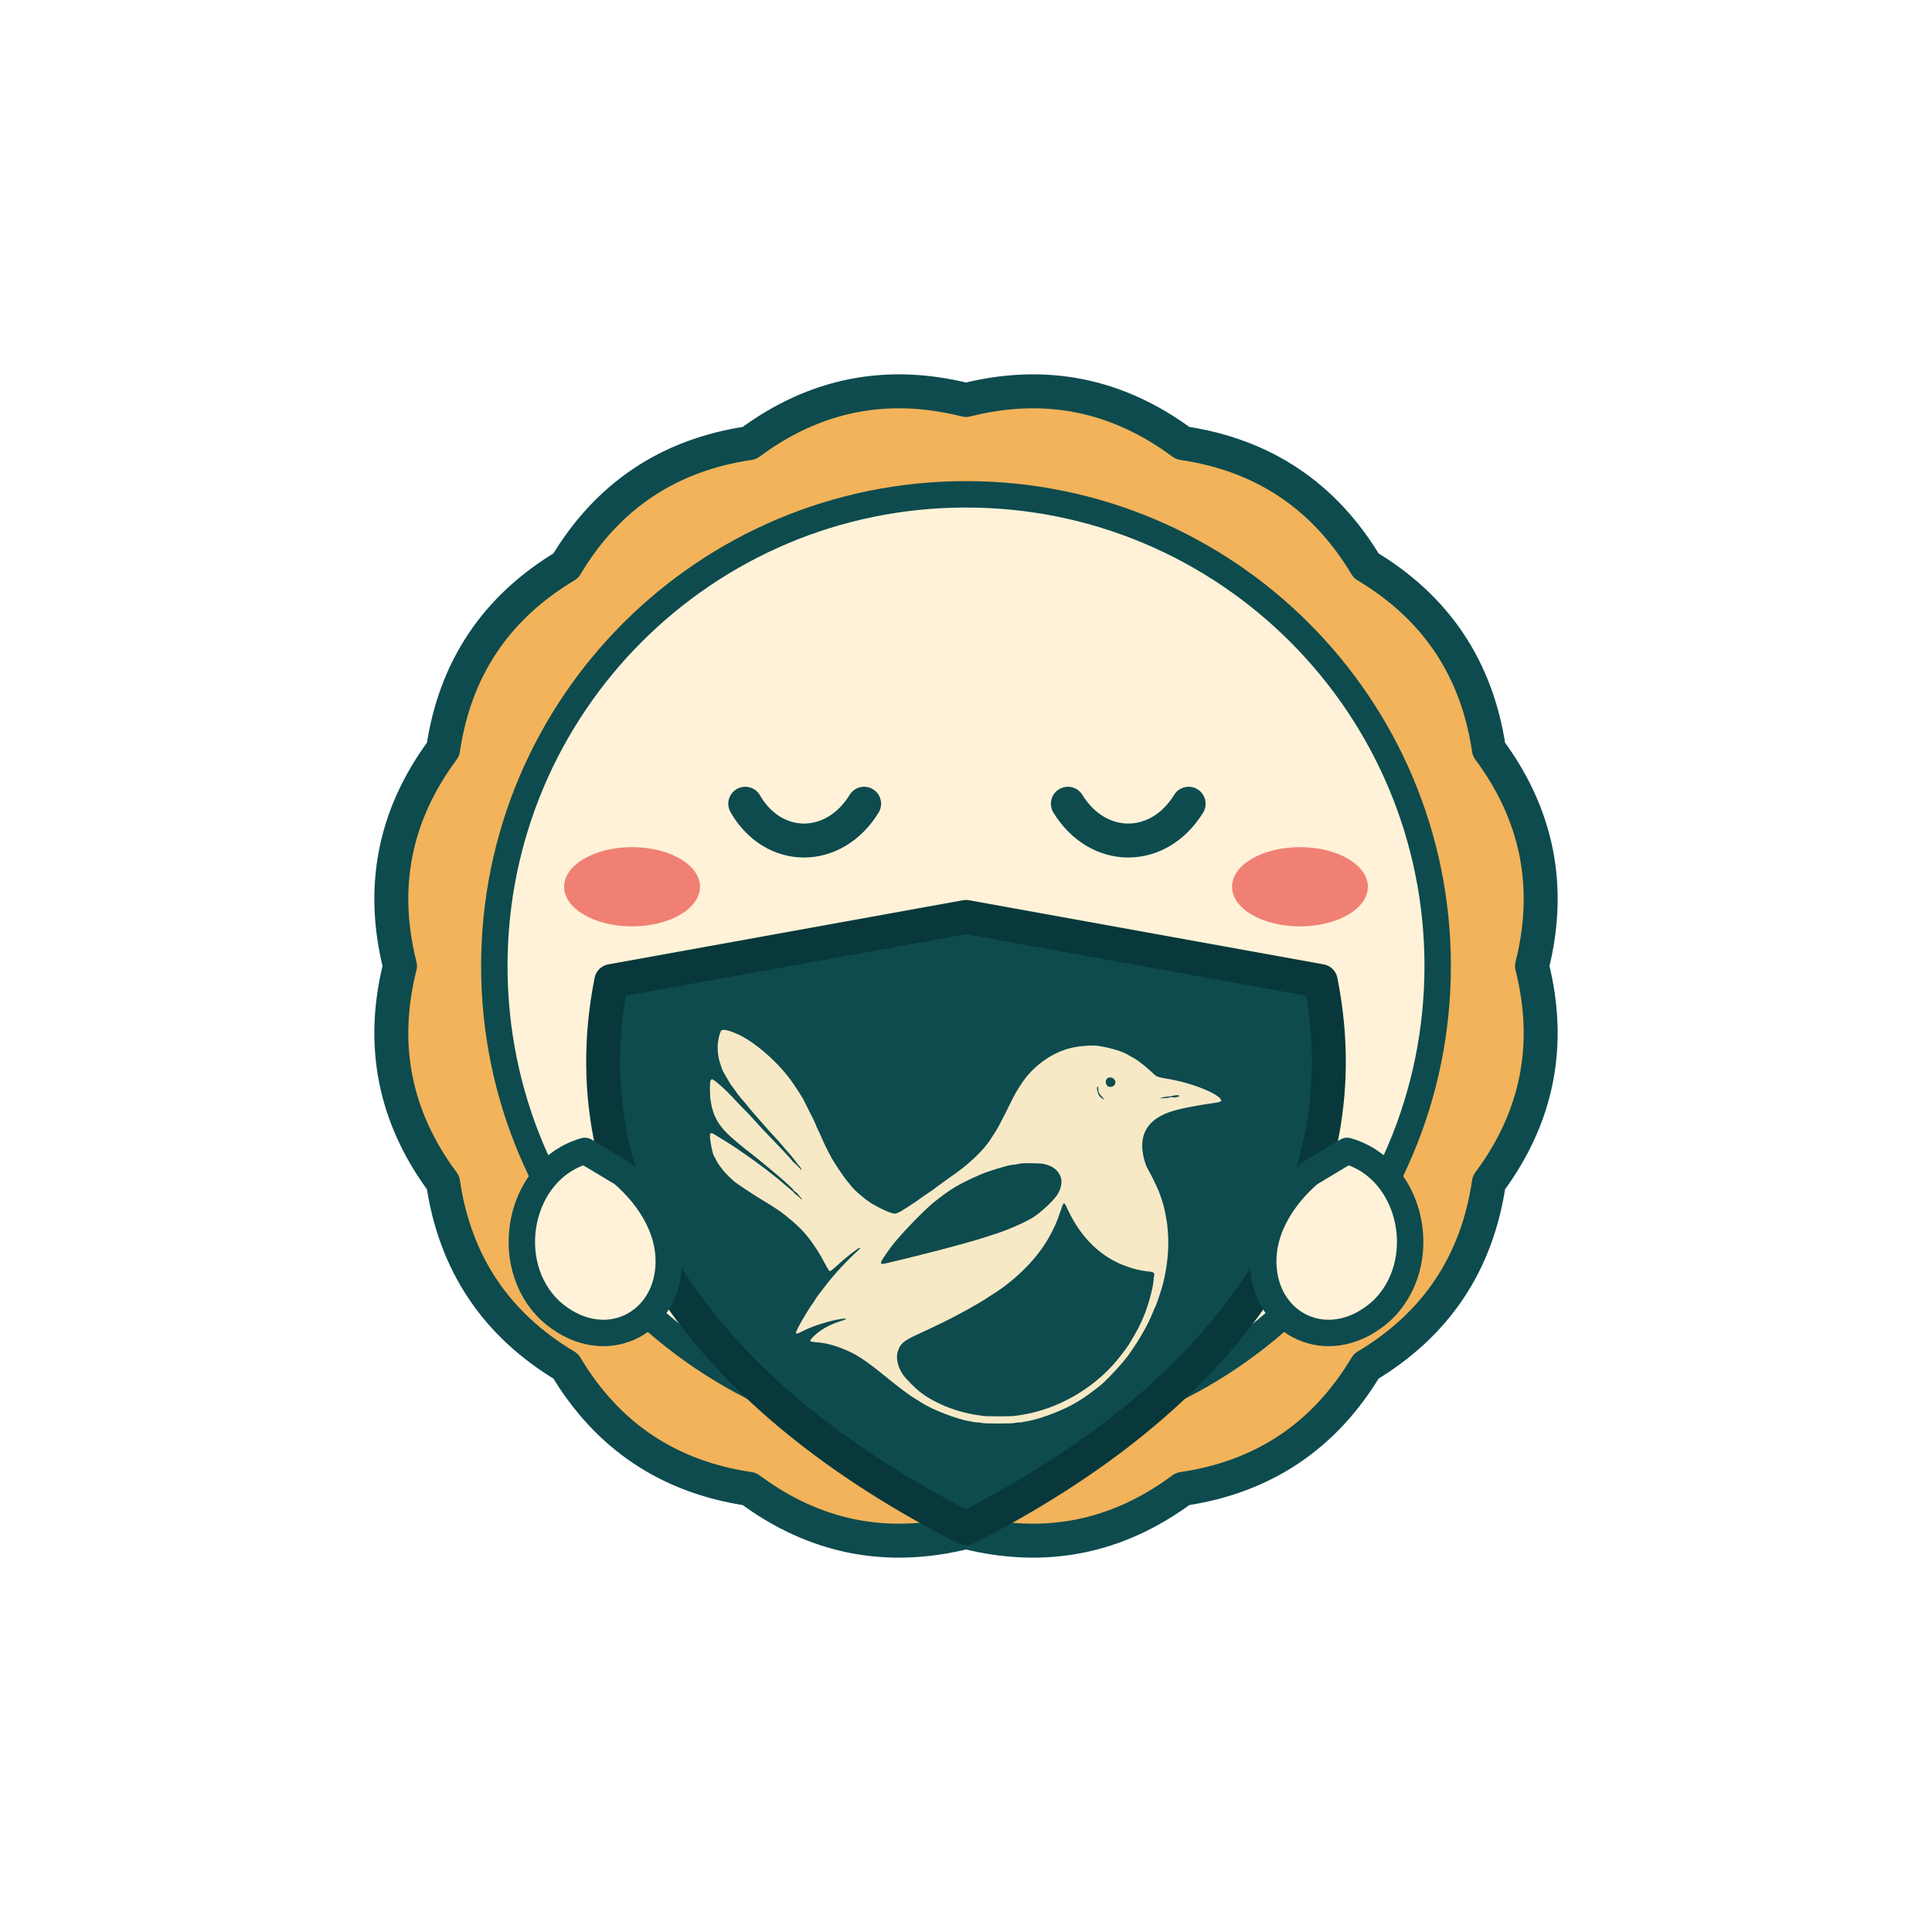
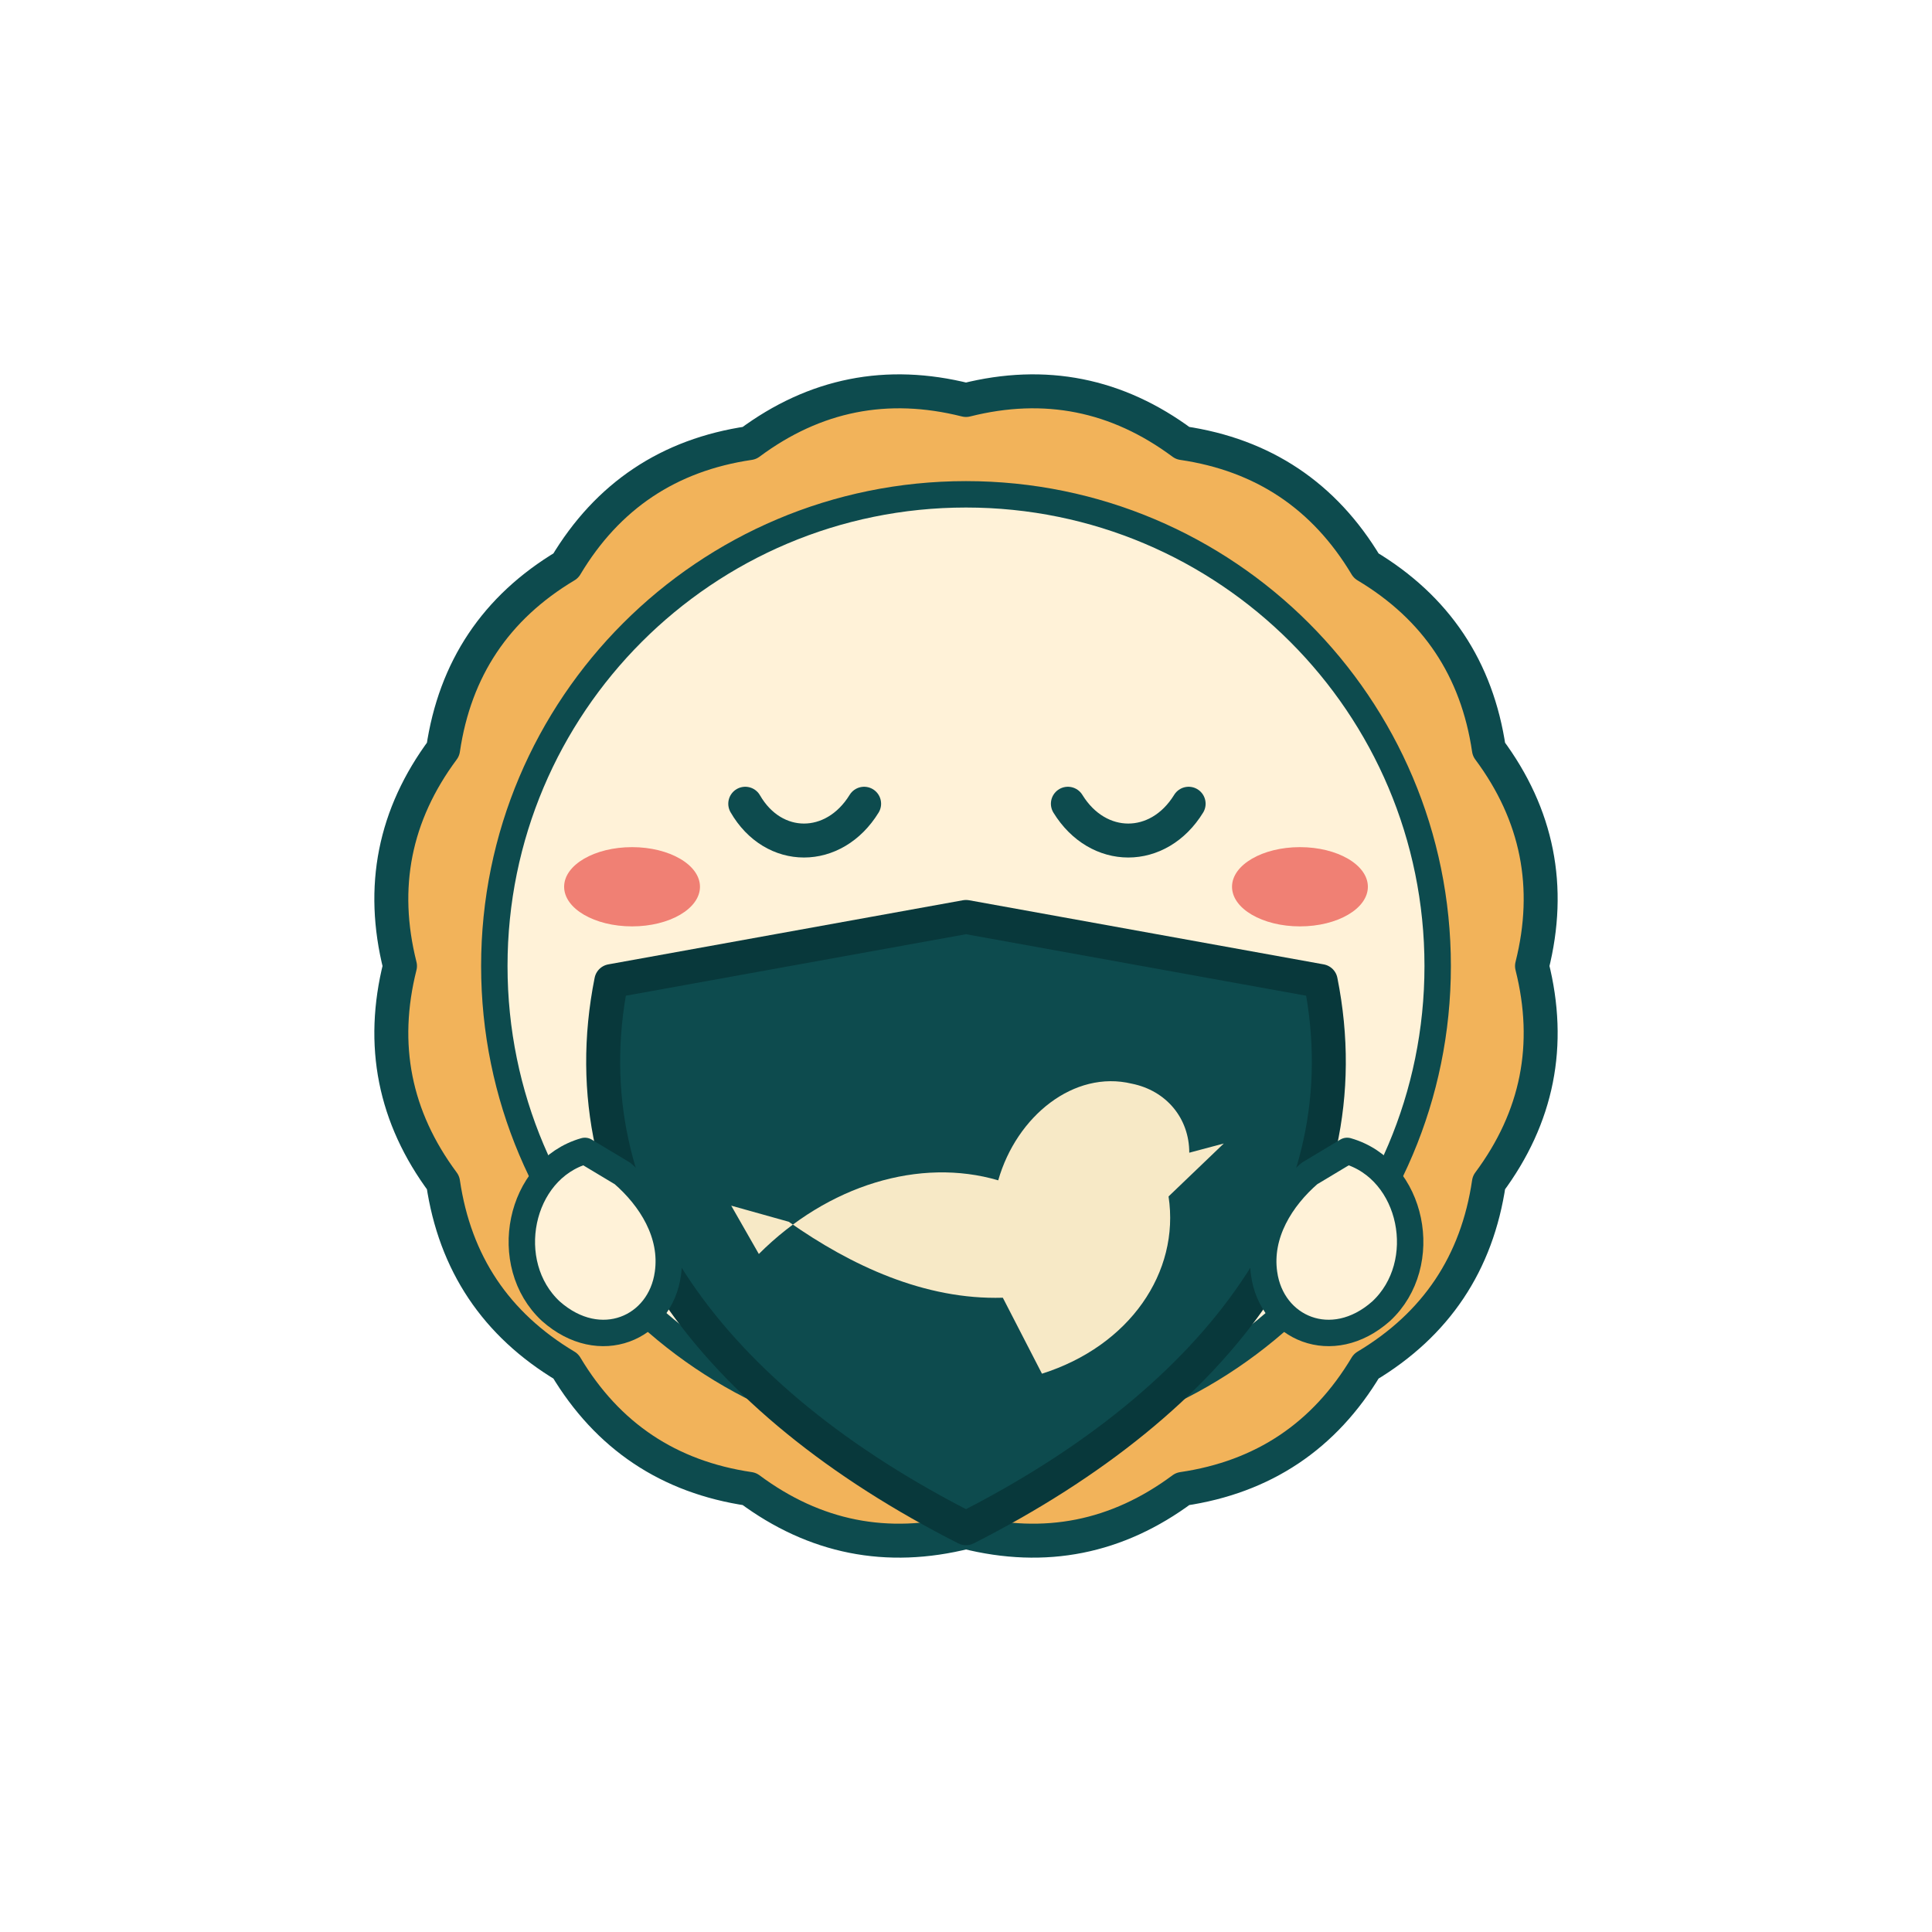
- <svg xmlns="http://www.w3.org/2000/svg" viewBox="0 0 1024 1024" width="1024" height="1024" role="img" aria-label="ShyPie — complete pie holding a shield with the Magpie mark">
+ <svg xmlns="http://www.w3.org/2000/svg" viewBox="0 0 1024 1024" width="1024" height="1024" role="img" aria-label="ShyPie — complete pie holding a shield with a bird">
  <g>
    <path d="M 512 212 Q 574.82 196.19 626.81 234.84 Q 690.89 244.27 724.13 299.87 Q 779.73 333.11 789.16 397.19 Q 827.81 449.18 812 512 Q 827.81 574.82 789.16 626.81 Q 779.73 690.89 724.13 724.13 Q 690.89 779.73 626.81 789.16 Q 574.82 827.81 512 812 Q 449.18 827.81 397.19 789.16 Q 333.11 779.73 299.87 724.13 Q 244.27 690.89 234.84 626.81 Q 196.19 574.82 212 512 Q 196.19 449.18 234.84 397.19 Q 244.27 333.11 299.87 299.87 Q 333.11 244.27 397.19 234.84 Q 449.18 196.19 512 212 Z" fill="#F2B35A" stroke="#0D4B4E" stroke-width="18" stroke-linejoin="round" />
    <circle cx="512" cy="512" r="250" fill="#FFF2D8" stroke="#0D4B4E" stroke-width="14" />
    <g fill="none" stroke="#0D4B4E" stroke-width="18" stroke-linecap="round">
      <path d="M 395 426 C 410 452 442 452 458 426" />
      <path d="M 566 426 C 582 452 614 452 630 426" />
    </g>
    <ellipse cx="335" cy="470" rx="36" ry="21" fill="#F08074" />
    <ellipse cx="689" cy="470" rx="36" ry="21" fill="#F08074" />
    <path d="M 512 486 L 700 520 C 724 640 646 742 512 810 C 378 742 300 640 324 520 Z" fill="#0D4B4E" stroke="#08383B" stroke-width="18" stroke-linejoin="round" />
    <g fill="#FFF2D8" stroke="#0D4B4E" stroke-width="14" stroke-linejoin="round">
      <path d="M 310 610 C 275 620 265 670 292 695 C 318 718 350 704 354 675 C 357 654 345 635 330 622 Z" />
      <path d="M 714 610 C 749 620 759 670 732 695 C 706 718 674 704 670 675 C 667 654 679 635 694 622 Z" />
    </g>
    <g fill="#F7E9C6">
-       <g transform="translate(512 650) scale(11.6) translate(-12 -12)">
-         <g transform="scale(0.5454545)">
-           <path d="M1.49 5.61C1.36 5.78 1.21 6.46 1.2 6.87C1.2 6.91 1.2 7.02 1.2 7.11C1.19 7.44 1.29 8.03 1.4 8.33C1.43 8.42 1.5 8.6 1.53 8.73C1.6 8.93 1.67 9.07 1.86 9.39C2.17 9.93 2.29 10.11 2.34 10.18C2.39 10.23 2.5 10.39 2.6 10.53C2.84 10.88 3.01 11.11 3.18 11.3C3.25 11.37 3.46 11.62 3.64 11.83C3.81 12.06 4.07 12.37 4.22 12.53C4.71 13.1 5.22 13.68 5.41 13.89C5.96 14.48 6.51 15.09 6.67 15.29C6.76 15.41 6.91 15.59 7 15.67C7.28 15.98 7.71 16.51 7.9 16.79C7.95 16.85 7.99 16.91 8.01 16.91C8.05 16.93 8.26 17.24 8.23 17.27C8.21 17.28 8.17 17.25 8.02 17.08C7.94 16.99 7.89 16.93 7.59 16.66C7.52 16.6 7.41 16.48 7.35 16.39C7.22 16.24 6.77 15.75 6.29 15.25C6.17 15.12 6.02 14.96 5.96 14.9C5.9 14.84 5.77 14.7 5.67 14.6C5.56 14.5 5.39 14.31 5.28 14.19C5.16 14.08 4.91 13.8 4.71 13.59C4.52 13.38 4.26 13.1 4.16 12.98C4.05 12.86 3.88 12.68 3.78 12.57C3.54 12.34 3.03 11.8 2.75 11.51C1.89 10.56 0.87 9.65 0.71 9.68C0.63 9.7 0.57 9.82 0.56 10C0.56 10.09 0.56 10.24 0.55 10.34C0.56 10.44 0.55 10.6 0.55 10.68C0.56 10.76 0.56 10.92 0.57 11.03C0.56 11.15 0.6 11.4 0.63 11.61C0.87 12.97 1.41 13.79 2.78 14.92C3.01 15.11 3.28 15.34 3.39 15.42C3.48 15.51 3.64 15.63 3.73 15.69C4.19 16.02 6.45 17.89 6.98 18.39C7.41 18.78 7.48 18.86 7.54 18.95C7.56 19 7.65 19.08 7.72 19.12C7.79 19.16 7.88 19.23 7.92 19.29C7.95 19.33 8.03 19.45 8.11 19.53C8.18 19.62 8.26 19.7 8.26 19.72C8.29 19.74 8.27 19.74 8.21 19.73C8.17 19.71 8.1 19.65 8.06 19.58C8 19.53 7.9 19.44 7.82 19.38C7.74 19.34 7.64 19.26 7.62 19.21C7.59 19.16 7.48 19.05 7.37 18.97C7.26 18.88 6.97 18.63 6.72 18.42C6.03 17.81 4.51 16.65 3.56 16C3.34 15.86 3.03 15.64 2.87 15.52C2.61 15.34 1.55 14.67 0.98 14.33C0.7 14.15 0.6 14.15 0.56 14.29C0.5 14.56 0.76 15.94 0.9 16.13C0.92 16.16 0.97 16.24 1 16.3C1.23 16.86 1.91 17.68 2.65 18.29C2.88 18.47 4.01 19.22 4.64 19.61C6.2 20.55 6.57 20.81 7.37 21.49C8.2 22.19 8.71 22.76 9.3 23.64C9.62 24.09 9.84 24.48 10.29 25.31C10.45 25.61 10.54 25.74 10.59 25.75C10.65 25.76 10.78 25.66 11.01 25.45C11.51 24.99 11.94 24.63 12.3 24.34C12.82 23.95 12.98 23.83 13.06 23.81C13.17 23.78 13.16 23.83 13.01 23.97C12.07 24.82 10.97 26 10.26 26.93C10.09 27.15 9.84 27.49 9.69 27.67C9.55 27.86 9.42 28.03 9.42 28.04C9.42 28.07 9.29 28.27 9.13 28.5C8.61 29.22 7.76 30.72 7.76 30.91C7.76 31.03 7.86 31.01 8.31 30.78C8.97 30.45 9.54 30.24 10.46 29.99C11.63 29.67 12.5 29.63 11.52 29.93C10.52 30.25 9.79 30.67 9.23 31.22C8.84 31.62 8.85 31.65 9.36 31.7C10.15 31.75 10.84 31.92 11.6 32.22C12.79 32.68 13.49 33.13 15.56 34.82C16.45 35.54 17.32 36.19 17.73 36.43C17.89 36.52 18.1 36.65 18.21 36.73C19.13 37.34 21.14 38.12 22.31 38.33C22.46 38.35 22.64 38.38 22.73 38.41C22.81 38.42 22.95 38.43 23.05 38.43C23.12 38.43 23.26 38.45 23.33 38.47C23.51 38.53 25.9 38.53 26.08 38.47C26.14 38.45 26.27 38.43 26.36 38.43C26.45 38.43 26.6 38.42 26.68 38.41C26.77 38.38 26.95 38.35 27.1 38.33C28.26 38.13 30.25 37.37 31.32 36.7C31.48 36.6 31.71 36.46 31.82 36.39C32.11 36.21 33.13 35.44 33.4 35.2C34.17 34.51 35.47 33.05 35.77 32.55C35.81 32.49 35.98 32.23 36.15 31.99C36.3 31.75 36.52 31.43 36.6 31.28C36.69 31.12 36.81 30.91 36.88 30.79C37.09 30.45 37.49 29.63 37.64 29.23C37.72 29.03 37.83 28.78 37.88 28.69C37.98 28.5 38.41 27.18 38.51 26.78C38.88 25.28 39.02 23.77 38.91 22.43C38.88 22.17 38.86 21.89 38.85 21.82C38.84 21.75 38.82 21.57 38.79 21.44C38.64 20.5 38.49 19.93 38.13 19.01C37.93 18.55 37.41 17.48 37.25 17.23C36.99 16.83 36.76 15.87 36.76 15.26C36.76 13.74 37.71 12.75 39.63 12.25C40.13 12.11 41.36 11.88 42.07 11.77C43.42 11.58 43.5 11.56 43.31 11.31C42.9 10.79 40.9 10.01 39.22 9.7C37.92 9.47 38.02 9.51 37.57 9.09C37.01 8.56 36.34 8.05 36.02 7.88C35.94 7.85 35.78 7.76 35.66 7.68C35.09 7.34 34.21 7.06 33.07 6.88C32.64 6.81 31.62 6.88 31 7.01C29.58 7.31 28.33 8.07 27.25 9.25C26.73 9.84 26.1 10.85 25.69 11.74C25.53 12.08 24.84 13.43 24.71 13.66C24.58 13.9 24.46 14.09 24.06 14.7C23.45 15.67 22.11 16.92 20.66 17.89C20.52 17.99 20.23 18.2 19.99 18.37C19.76 18.55 19.39 18.81 19.18 18.97C18.96 19.12 18.66 19.33 18.49 19.44C17.97 19.83 17.17 20.35 17.01 20.45C16.92 20.5 16.75 20.6 16.64 20.68C16.36 20.86 16.11 20.95 15.97 20.93C15.54 20.85 14.87 20.52 14.26 20.18C13.72 19.89 12.65 18.99 12.37 18.61C12.33 18.54 12.19 18.38 12.07 18.24C11.87 18 11.23 17.08 10.95 16.62C10.89 16.53 10.81 16.38 10.76 16.31C10.72 16.24 10.64 16.09 10.59 15.98C10.52 15.88 10.44 15.7 10.39 15.6C10.34 15.51 10.21 15.25 10.11 15.03C10.01 14.82 9.85 14.45 9.75 14.22C9.64 14 9.52 13.74 9.48 13.65C9.41 13.44 9.34 13.31 9.19 12.99C9.12 12.86 9.01 12.62 8.94 12.49C8.87 12.35 8.77 12.14 8.72 12.05C8.67 11.95 8.58 11.79 8.53 11.67C8.34 11.28 8.16 10.98 7.55 10.07C6.37 8.32 4.23 6.45 2.71 5.83C1.99 5.53 1.6 5.47 1.49 5.61ZM34.38 9.65C34.68 9.93 34.44 10.37 34.03 10.31C33.67 10.27 33.58 9.69 33.92 9.55C34.04 9.49 34.27 9.53 34.38 9.65ZM33.08 10.51C33.08 10.76 33.15 10.89 33.44 11.19C33.53 11.29 33.6 11.37 33.58 11.37C33.5 11.37 33.25 11.19 33.17 11.07C33.03 10.87 32.92 10.39 33 10.31C33.06 10.26 33.08 10.3 33.08 10.51ZM39.87 11.05C39.94 11.13 39.53 11.23 39.33 11.19C39.22 11.16 39.13 11.17 39.07 11.2C38.96 11.24 38.24 11.31 38.28 11.26C38.33 11.22 38.75 11.13 38.97 11.12C39.11 11.12 39.28 11.08 39.37 11.05C39.49 11 39.81 11 39.87 11.05ZM28.46 16.76C29.2 16.91 29.64 17.22 29.89 17.75C30.1 18.21 30 18.83 29.61 19.41C29.24 19.94 28.2 20.89 27.57 21.28C26.84 21.72 25.29 22.39 24.22 22.71C23.95 22.79 23.58 22.92 23.41 22.97C22.8 23.18 20.74 23.74 19.62 24.03C18.99 24.19 18.34 24.35 18.16 24.4C17.84 24.48 16.12 24.91 15.33 25.09C14.65 25.25 14.68 25.15 15.78 23.65C16.47 22.73 18.51 20.61 19.36 19.94C20.78 18.82 21.36 18.48 23.16 17.68C23.8 17.39 25.57 16.85 25.87 16.85C25.98 16.85 26.29 16.8 26.55 16.74C26.8 16.68 28.18 16.71 28.46 16.76ZM30.39 20.3C30.43 20.42 30.52 20.59 30.57 20.69C31.69 23.04 33.4 24.66 35.51 25.37C36.09 25.58 36.62 25.7 37.12 25.76C37.73 25.81 37.83 25.88 37.75 26.18C37.73 26.27 37.72 26.4 37.72 26.48C37.72 26.55 37.67 26.82 37.63 27.08C37.33 28.51 36.84 29.86 36.16 31.02C36.06 31.19 35.92 31.44 35.84 31.57C35.65 31.93 35.15 32.61 34.63 33.24C32.64 35.63 29.63 37.34 26.6 37.8C26.44 37.82 26.22 37.86 26.11 37.87C25.84 37.93 23.63 37.93 23.37 37.87C23.26 37.86 23.03 37.82 22.89 37.8C21.07 37.52 19.22 36.75 18.01 35.76C17.65 35.46 16.96 34.75 16.75 34.47C16.28 33.78 16.1 33.03 16.29 32.46C16.49 31.83 16.8 31.57 17.92 31.06C19.13 30.5 19.38 30.38 20.14 30.01C21.43 29.38 23.23 28.37 23.87 27.93C23.95 27.87 24.2 27.71 24.43 27.57C26.3 26.35 27.97 24.65 28.91 22.99C29.38 22.15 29.62 21.63 29.92 20.71C30.16 19.98 30.2 19.93 30.39 20.3Z" fill-rule="evenodd" />
-         </g>
+       <g transform="translate(512 650) scale(12.2) translate(-12 -12)">
+         <path d="M 3.0 13.2 C 6.0 10.2 10.0 9.0 13.4 10.0 C 14.2 7.2 16.7 5.2 19.2 5.8 C 20.7 6.1 21.7 7.3 21.7 8.8 L 23.2 8.4 L 20.8 10.7 C 21.3 14.0 19.1 17.2 15.3 18.4 L 13.6 15.1 C 10.2 15.2 7.0 13.7 4.3 11.8 L 1.8 11.1 Z" />
      </g>
    </g>
  </g>
</svg>
